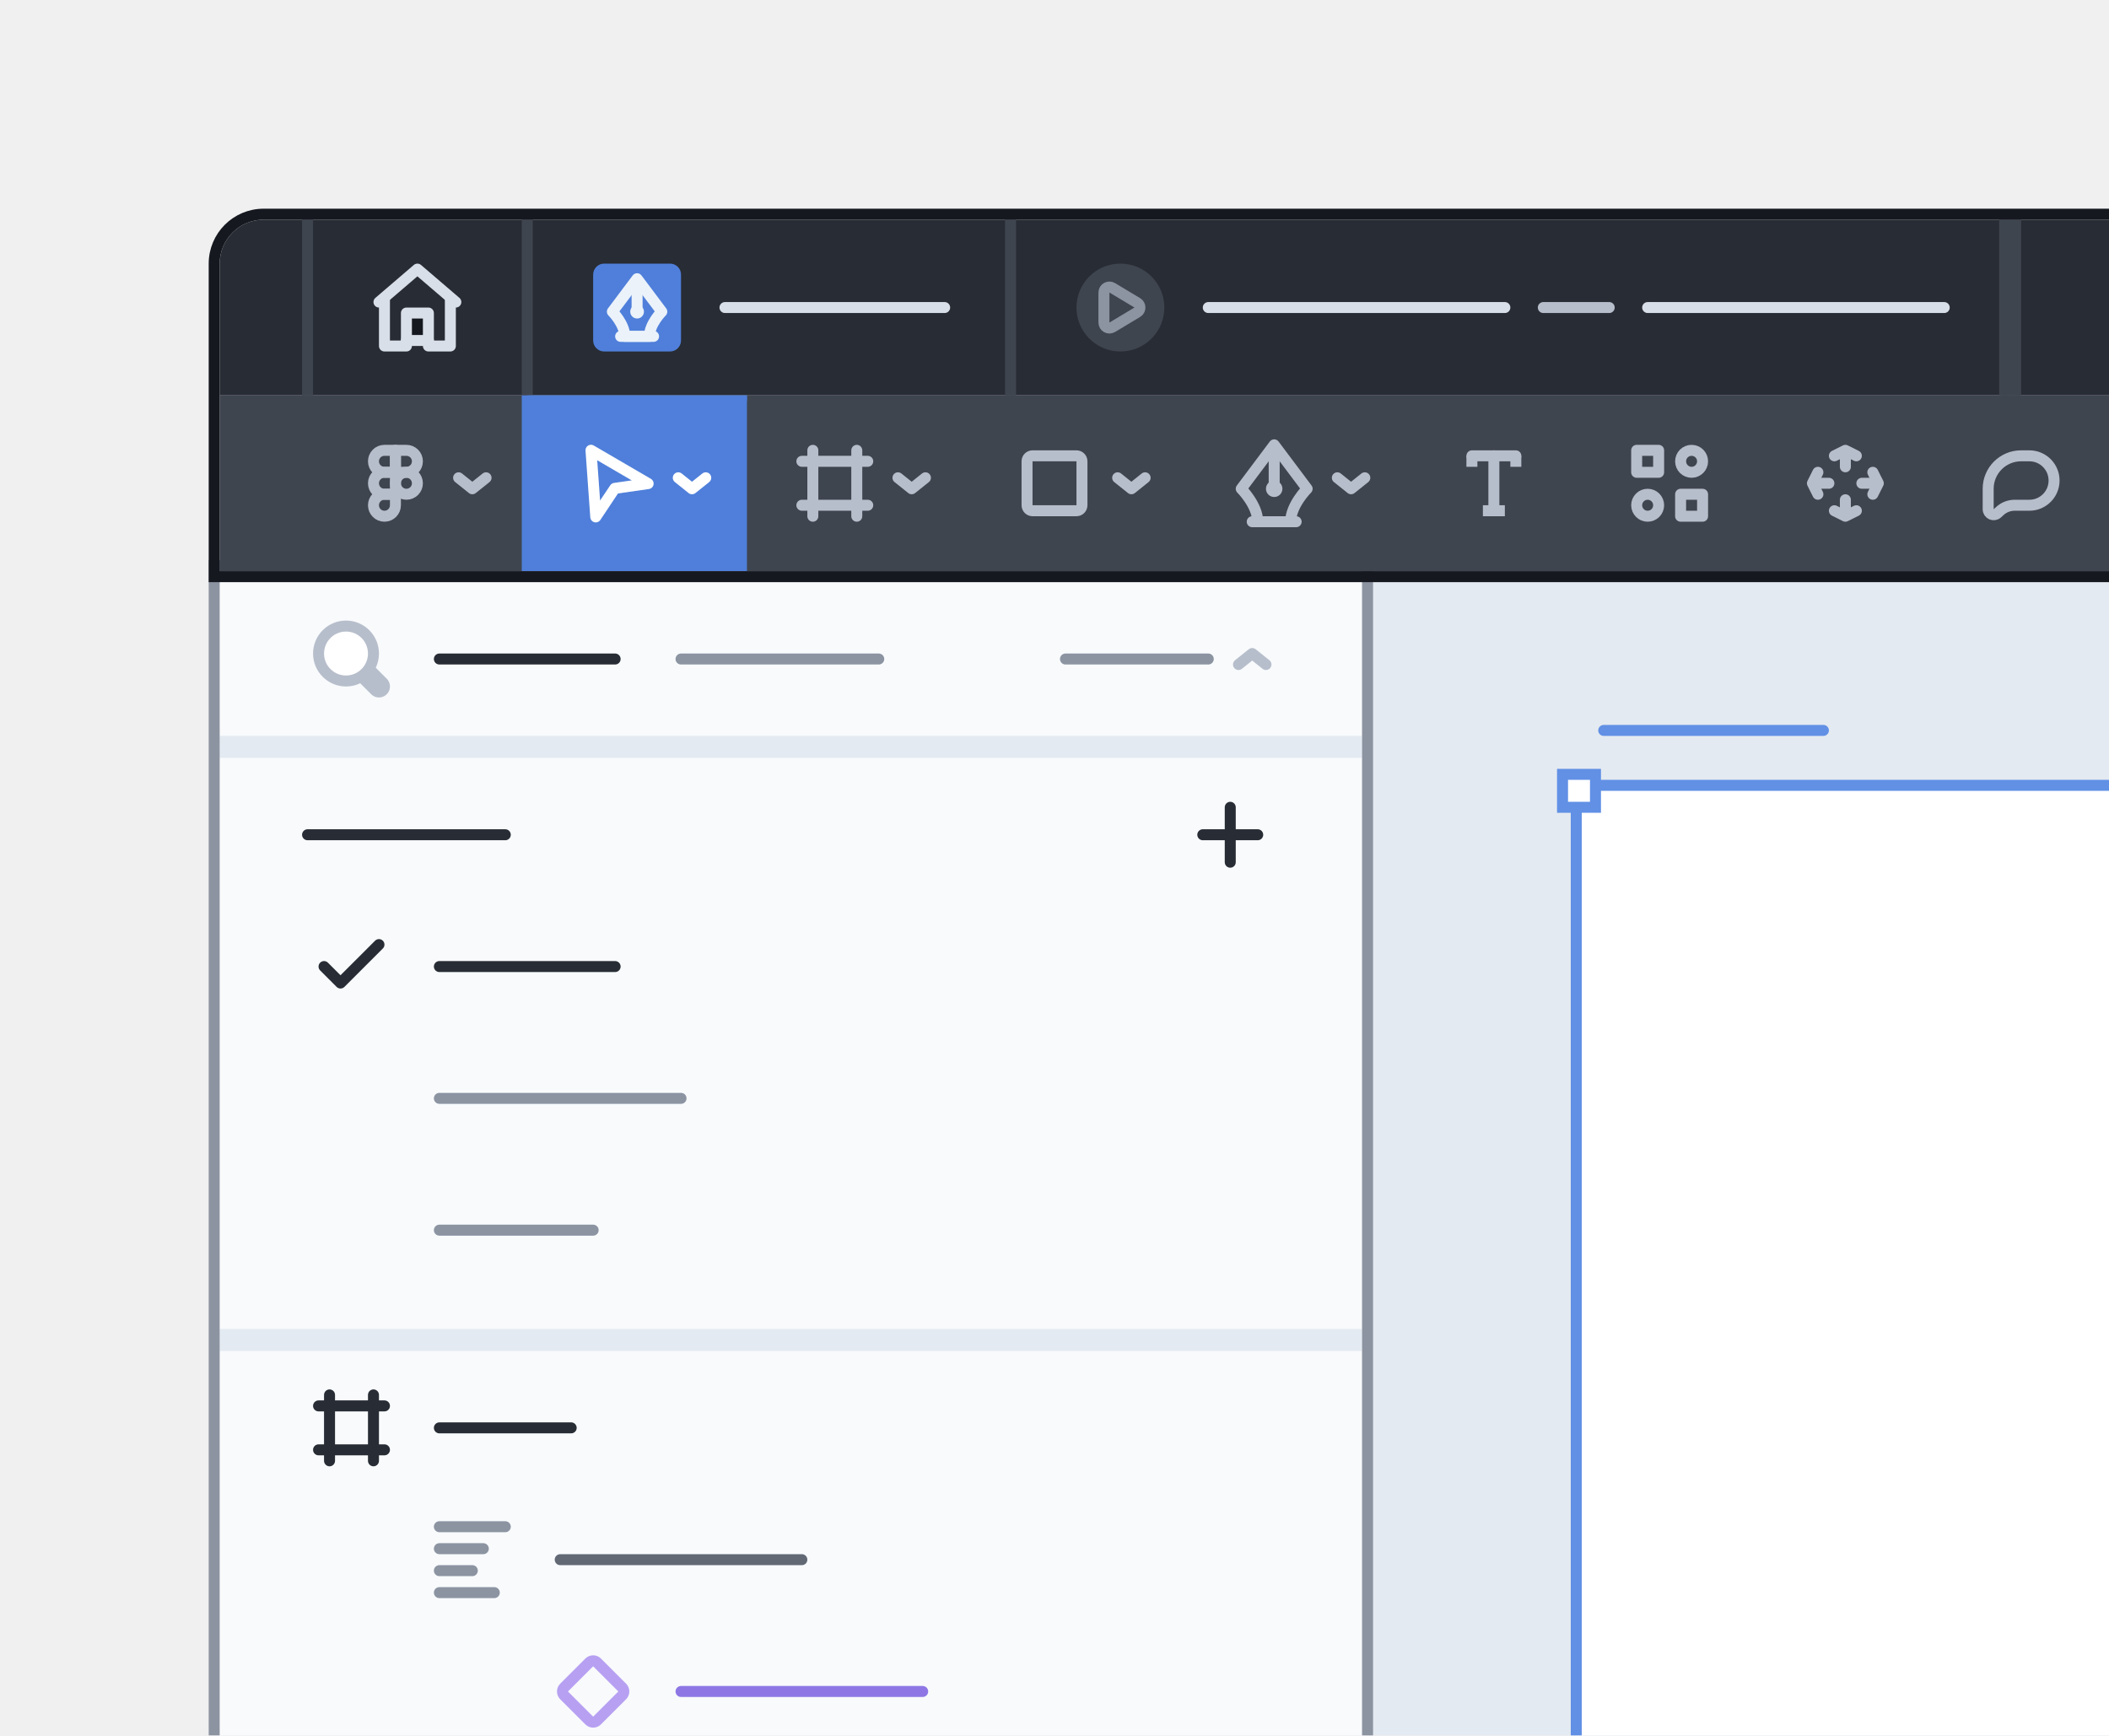
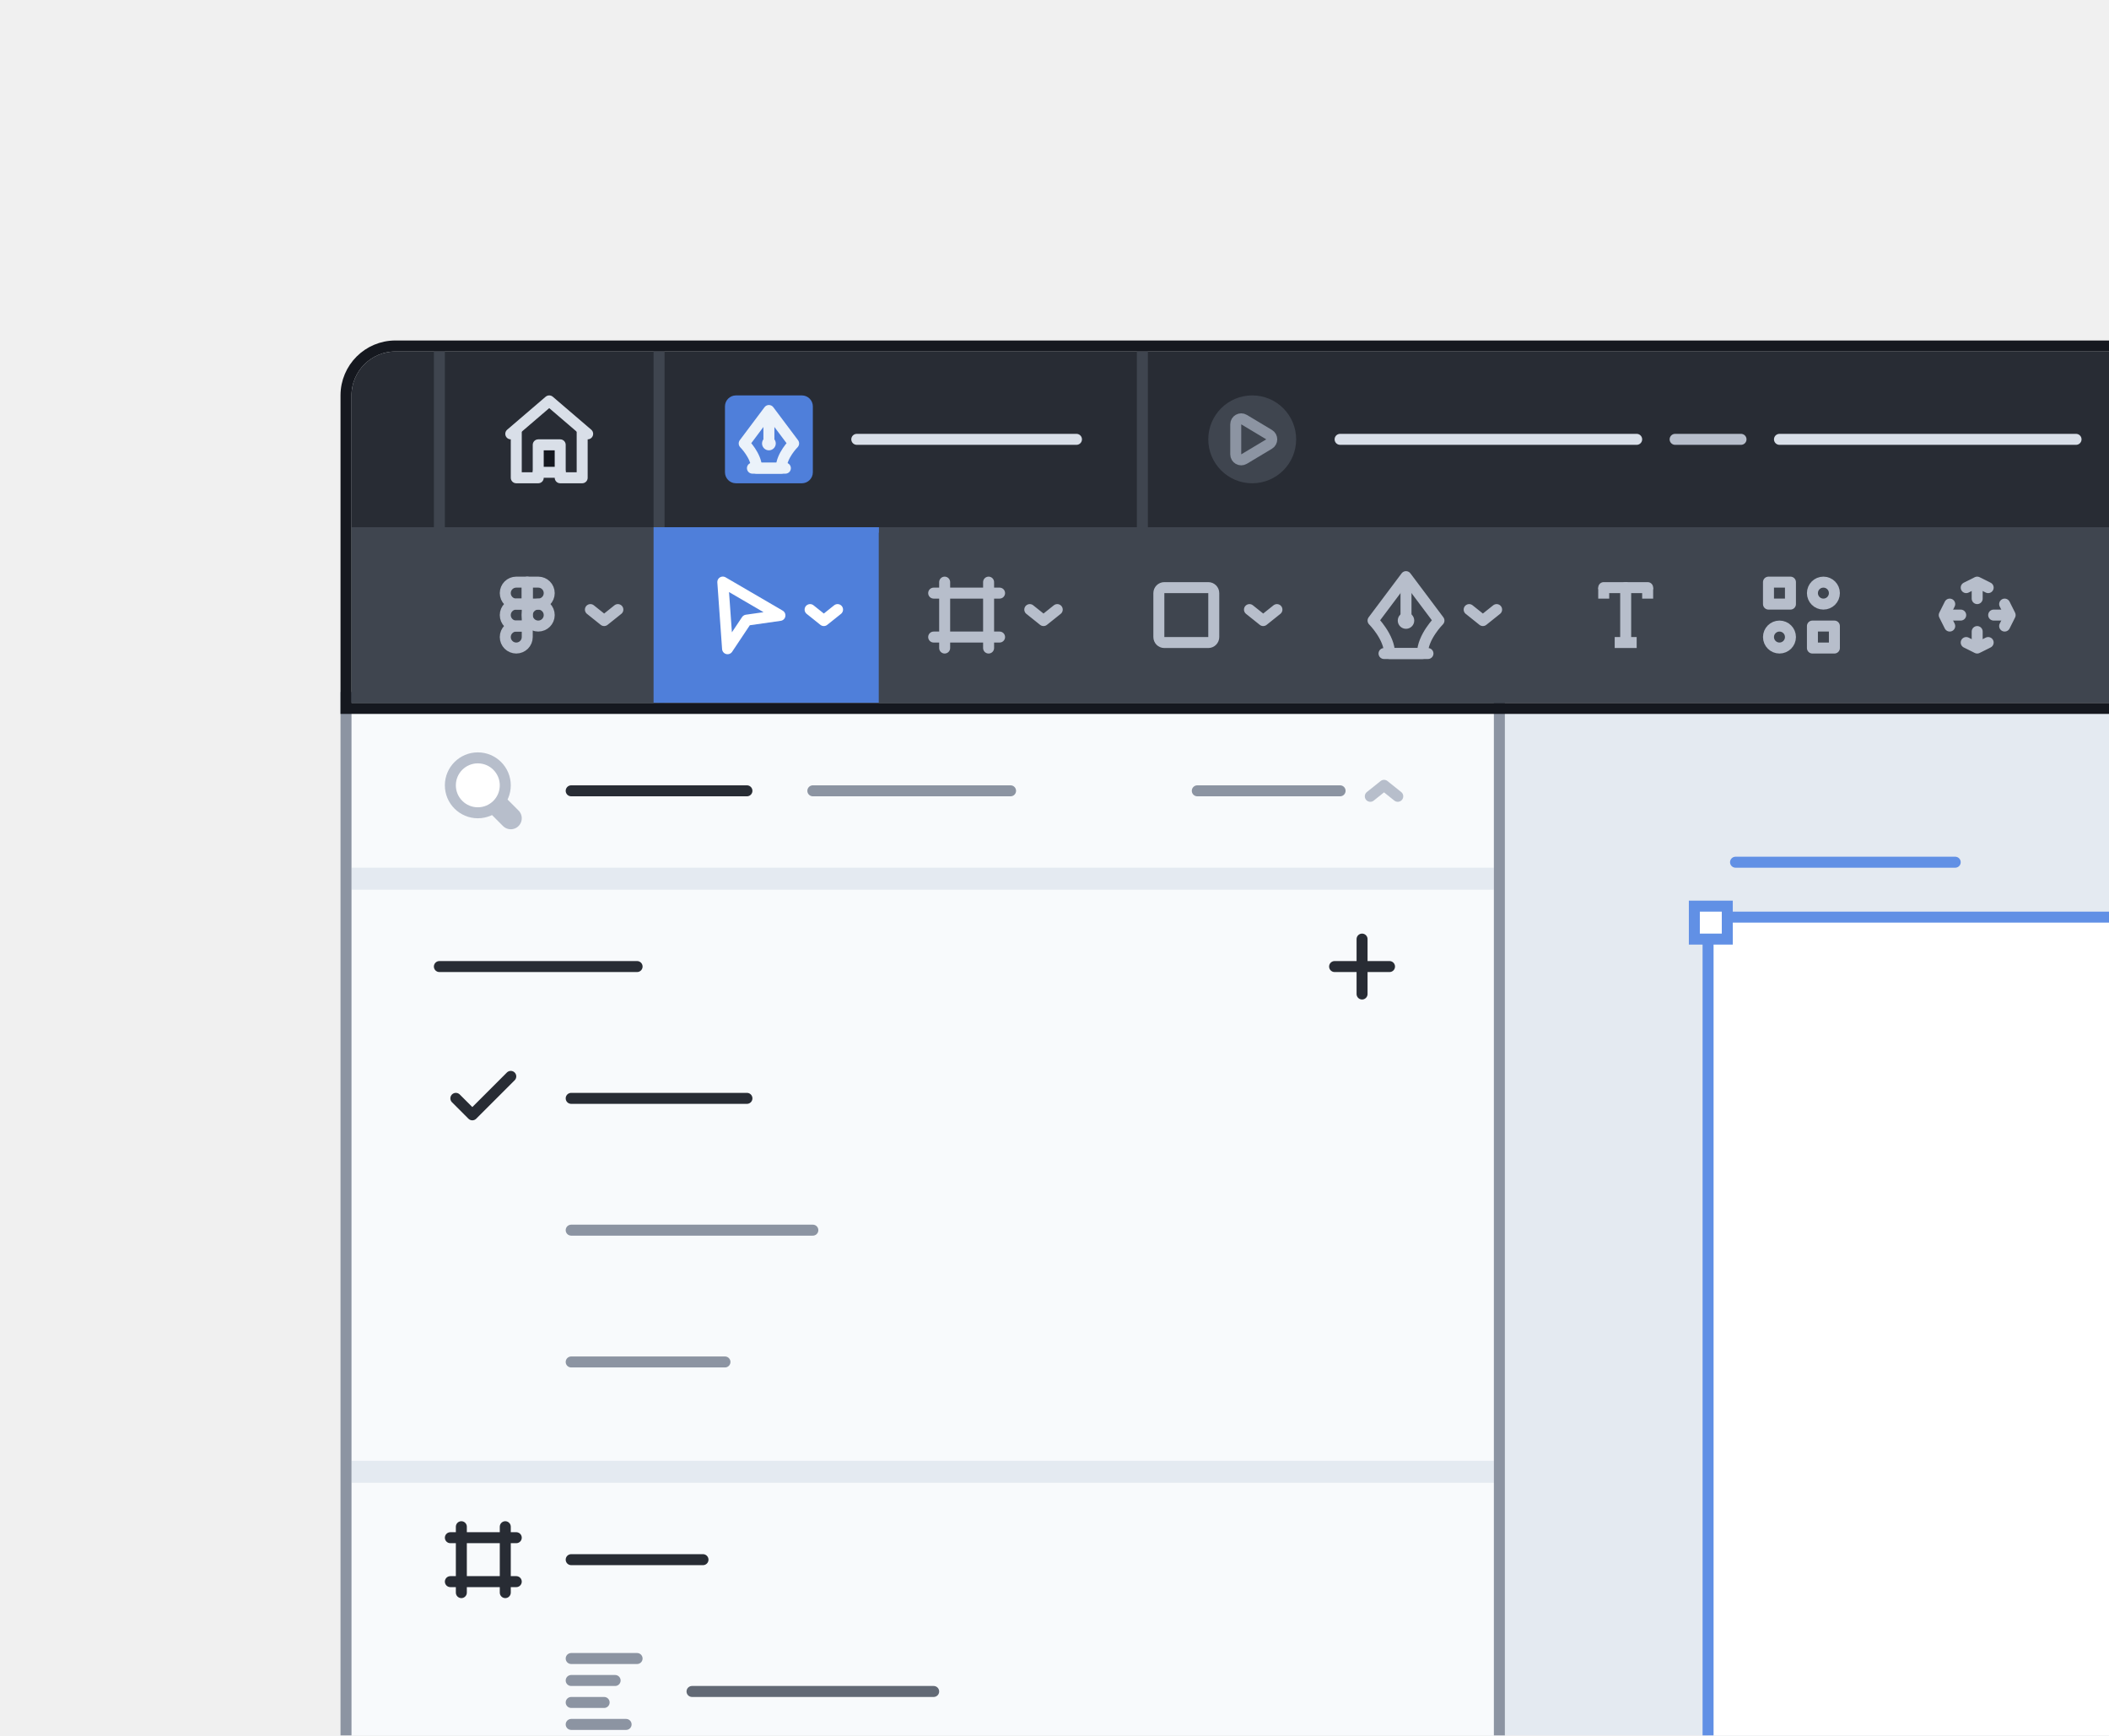
<svg xmlns="http://www.w3.org/2000/svg" width="384" height="316" viewBox="0 0 384 316" fill="none">
  <g clip-path="url(#clip0_625_1888)">
-     <path d="M40 48C40 43.582 43.582 40 48 40H604V432H40V48Z" fill="#E4EAF1" />
-     <rect x="39" y="103" width="210" height="596" fill="#F8FAFC" />
-     <path d="M67 123L69 125" stroke="#B7BECB" stroke-width="4" stroke-miterlimit="10" stroke-linecap="round" />
-     <circle cx="63" cy="119" r="5" fill="white" stroke="#B7BECB" stroke-width="2" />
-     <path d="M80 120L112 120" stroke="#282C34" stroke-width="2" stroke-miterlimit="10" stroke-linecap="round" stroke-linejoin="round" />
-     <path d="M124 120L160 120" stroke="#8C94A2" stroke-width="2" stroke-miterlimit="10" stroke-linecap="round" stroke-linejoin="round" />
-     <path d="M194 120L220 120" stroke="#8C94A2" stroke-width="2" stroke-miterlimit="10" stroke-linecap="round" stroke-linejoin="round" />
-     <path d="M225.5 121L228 119L230.5 121" stroke="#B7BECB" stroke-width="2" stroke-miterlimit="10" stroke-linecap="round" stroke-linejoin="round" />
-     <path d="M248 134H40V138H248V134Z" fill="#E4EAF1" mask="url(#path-3-inside-1_625_1888)" />
-     <path d="M56 152L92 152" stroke="#282C34" stroke-width="2" stroke-miterlimit="10" stroke-linecap="round" stroke-linejoin="round" />
-     <path d="M219 152H229" stroke="#282C34" stroke-width="2" stroke-miterlimit="10" stroke-linecap="round" stroke-linejoin="round" />
-     <path d="M224 147L224 157" stroke="#282C34" stroke-width="2" stroke-miterlimit="10" stroke-linecap="round" stroke-linejoin="round" />
-     <path d="M59 176L62 179L69 172" stroke="#282C34" stroke-width="2" stroke-miterlimit="10" stroke-linecap="round" stroke-linejoin="round" />
-     <path d="M80 176L112 176" stroke="#282C34" stroke-width="2" stroke-miterlimit="10" stroke-linecap="round" stroke-linejoin="round" />
-     <path d="M80 200L124 200" stroke="#8C94A2" stroke-width="2" stroke-miterlimit="10" stroke-linecap="round" stroke-linejoin="round" />
-     <path d="M80 224L108 224" stroke="#8C94A2" stroke-width="2" stroke-miterlimit="10" stroke-linecap="round" stroke-linejoin="round" />
-     <path d="M248 242H40V246H248V242Z" fill="#E4EAF1" mask="url(#path-14-inside-2_625_1888)" />
-     <path d="M58 256H70" stroke="#282C34" stroke-width="2" stroke-miterlimit="10" stroke-linecap="round" stroke-linejoin="round" />
-     <path d="M60 254V266" stroke="#282C34" stroke-width="2" stroke-miterlimit="10" stroke-linecap="round" stroke-linejoin="round" />
-     <path d="M68 254V266" stroke="#282C34" stroke-width="2" stroke-miterlimit="10" stroke-linecap="round" stroke-linejoin="round" />
-     <path d="M58 264H70" stroke="#282C34" stroke-width="2" stroke-miterlimit="10" stroke-linecap="round" stroke-linejoin="round" />
-     <path d="M80 260L104 260" stroke="#282C34" stroke-width="2" stroke-miterlimit="10" stroke-linecap="round" stroke-linejoin="round" />
-     <path d="M80 278H92" stroke="#8C94A2" stroke-width="2" stroke-miterlimit="10" stroke-linecap="round" stroke-linejoin="round" />
-     <path d="M80 282H88" stroke="#8C94A2" stroke-width="2" stroke-miterlimit="10" stroke-linecap="round" stroke-linejoin="round" />
-     <path d="M80 286H86" stroke="#8C94A2" stroke-width="2" stroke-miterlimit="10" stroke-linecap="round" stroke-linejoin="round" />
-     <path d="M80 290H90" stroke="#8C94A2" stroke-width="2" stroke-miterlimit="10" stroke-linecap="round" stroke-linejoin="round" />
-     <path d="M102 284L146 284" stroke="#626975" stroke-width="2" stroke-miterlimit="10" stroke-linecap="round" stroke-linejoin="round" />
-     <path d="M107.293 302.707C107.683 302.317 108.317 302.317 108.707 302.707L113.293 307.293C113.683 307.683 113.683 308.317 113.293 308.707L108.707 313.293C108.317 313.683 107.683 313.683 107.293 313.293L102.707 308.707C102.317 308.317 102.317 307.683 102.707 307.293L107.293 302.707Z" stroke="#B7A0F2" stroke-width="2" stroke-miterlimit="10" stroke-linecap="round" stroke-linejoin="round" />
-     <path d="M124 308L168 308" stroke="#8E77E4" stroke-width="2" stroke-miterlimit="10" stroke-linecap="round" stroke-linejoin="round" />
-     <path d="M248 466H40V470H248V466Z" fill="#E4EAF1" mask="url(#path-20-inside-3_625_1888)" />
-     <rect x="39" y="103" width="210" height="596" stroke="#8C94A2" stroke-width="2" />
+     <path d="M64 72C64 67.582 67.582 64 72 64H628V456H64V72Z" fill="#E4EAF1" />
+     <rect x="63" y="127" width="210" height="596" fill="#F8FAFC" />
+     <path d="M91 147L93 149" stroke="#B7BECB" stroke-width="4" stroke-miterlimit="10" stroke-linecap="round" />
+     <circle cx="87" cy="143" r="5" fill="white" stroke="#B7BECB" stroke-width="2" />
+     <path d="M104 144L136 144" stroke="#282C34" stroke-width="2" stroke-miterlimit="10" stroke-linecap="round" stroke-linejoin="round" />
+     <path d="M148 144L184 144" stroke="#8C94A2" stroke-width="2" stroke-miterlimit="10" stroke-linecap="round" stroke-linejoin="round" />
+     <path d="M218 144L244 144" stroke="#8C94A2" stroke-width="2" stroke-miterlimit="10" stroke-linecap="round" stroke-linejoin="round" />
+     <path d="M249.5 145L252 143L254.5 145" stroke="#B7BECB" stroke-width="2" stroke-miterlimit="10" stroke-linecap="round" stroke-linejoin="round" />
+     <path d="M272 158H64V162H272V158Z" fill="#E4EAF1" mask="url(#path-3-inside-1_625_1888)" />
+     <path d="M80 176L116 176" stroke="#282C34" stroke-width="2" stroke-miterlimit="10" stroke-linecap="round" stroke-linejoin="round" />
+     <path d="M243 176H253" stroke="#282C34" stroke-width="2" stroke-miterlimit="10" stroke-linecap="round" stroke-linejoin="round" />
+     <path d="M248 171L248 181" stroke="#282C34" stroke-width="2" stroke-miterlimit="10" stroke-linecap="round" stroke-linejoin="round" />
+     <path d="M83 200L86 203L93 196" stroke="#282C34" stroke-width="2" stroke-miterlimit="10" stroke-linecap="round" stroke-linejoin="round" />
+     <path d="M104 200L136 200" stroke="#282C34" stroke-width="2" stroke-miterlimit="10" stroke-linecap="round" stroke-linejoin="round" />
+     <path d="M104 224L148 224" stroke="#8C94A2" stroke-width="2" stroke-miterlimit="10" stroke-linecap="round" stroke-linejoin="round" />
+     <path d="M104 248L132 248" stroke="#8C94A2" stroke-width="2" stroke-miterlimit="10" stroke-linecap="round" stroke-linejoin="round" />
+     <path d="M272 266H64V270H272V266Z" fill="#E4EAF1" mask="url(#path-14-inside-2_625_1888)" />
+     <path d="M82 280H94" stroke="#282C34" stroke-width="2" stroke-miterlimit="10" stroke-linecap="round" stroke-linejoin="round" />
+     <path d="M84 278V290" stroke="#282C34" stroke-width="2" stroke-miterlimit="10" stroke-linecap="round" stroke-linejoin="round" />
+     <path d="M92 278V290" stroke="#282C34" stroke-width="2" stroke-miterlimit="10" stroke-linecap="round" stroke-linejoin="round" />
+     <path d="M82 288H94" stroke="#282C34" stroke-width="2" stroke-miterlimit="10" stroke-linecap="round" stroke-linejoin="round" />
+     <path d="M104 284L128 284" stroke="#282C34" stroke-width="2" stroke-miterlimit="10" stroke-linecap="round" stroke-linejoin="round" />
+     <path d="M104 302H116" stroke="#8C94A2" stroke-width="2" stroke-miterlimit="10" stroke-linecap="round" stroke-linejoin="round" />
+     <path d="M104 306H112" stroke="#8C94A2" stroke-width="2" stroke-miterlimit="10" stroke-linecap="round" stroke-linejoin="round" />
+     <path d="M104 310H110" stroke="#8C94A2" stroke-width="2" stroke-miterlimit="10" stroke-linecap="round" stroke-linejoin="round" />
+     <path d="M104 314H114" stroke="#8C94A2" stroke-width="2" stroke-miterlimit="10" stroke-linecap="round" stroke-linejoin="round" />
+     <path d="M126 308L170 308" stroke="#626975" stroke-width="2" stroke-miterlimit="10" stroke-linecap="round" stroke-linejoin="round" />
+     <path d="M272 490H64V494H272V490Z" fill="#E4EAF1" mask="url(#path-20-inside-3_625_1888)" />
+     <rect x="63" y="127" width="210" height="596" stroke="#8C94A2" stroke-width="2" />
    <g clip-path="url(#clip1_625_1888)">
-       <rect width="765" height="32" transform="translate(40 40)" fill="#282C34" />
-       <path d="M69 55L76 49L83 55" stroke="#D9DFE8" stroke-width="2" stroke-miterlimit="10" stroke-linecap="round" stroke-linejoin="round" />
-       <path d="M78 57H74V62H78V57Z" fill="#15181F" />
-       <path d="M70 54.33V63H74V57H78V63H82V54.33" stroke="#D9DFE8" stroke-width="2" stroke-miterlimit="10" stroke-linecap="round" stroke-linejoin="round" />
-       <path d="M74 62H78" stroke="#D9DFE8" stroke-width="2" stroke-miterlimit="10" stroke-linecap="round" stroke-linejoin="round" />
-       <path d="M57 72V40H55V72H57Z" fill="#3F454F" />
-       <rect x="108" y="48" width="16" height="16" rx="2" fill="#4F7FDA" />
-       <path d="M118.25 61.25H113.75C113.75 59 111.5 56.75 111.5 56.75L116 50.75L120.5 56.75C120.5 56.75 118.25 59 118.25 61.25Z" stroke="#EBF2FA" stroke-width="2" stroke-miterlimit="10" stroke-linecap="round" stroke-linejoin="round" />
-       <path d="M116 51.5L116 56.75" stroke="#EBF2FA" stroke-width="2" stroke-miterlimit="10" stroke-linecap="round" stroke-linejoin="round" />
-       <circle cx="116" cy="56.75" r="0.75" fill="#EBF2FA" stroke="#EBF2FA" />
-       <path d="M113 61.25H119" stroke="#EBF2FA" stroke-width="2" stroke-miterlimit="10" stroke-linecap="round" stroke-linejoin="round" />
-       <path d="M132 56H172" stroke="#D9DFE8" stroke-width="2" stroke-miterlimit="10" stroke-linecap="round" stroke-linejoin="round" />
-       <path d="M97 72V40H95V72H97Z" fill="#3F454F" />
-       <rect x="196" y="48" width="16" height="16" rx="8" fill="#3F454F" />
-       <path d="M201 53.266C201 52.489 201.848 52.009 202.514 52.409L207.071 55.142C207.718 55.531 207.718 56.469 207.071 56.858L202.514 59.591C201.848 59.991 201 59.511 201 58.734L201 53.266Z" stroke="#8C94A2" stroke-width="2" stroke-miterlimit="10" stroke-linecap="round" stroke-linejoin="round" />
-       <path d="M220 56H274" stroke="#D9DFE8" stroke-width="2" stroke-miterlimit="10" stroke-linecap="round" stroke-linejoin="round" />
-       <path d="M281 56H293" stroke="#B7BECB" stroke-width="2" stroke-miterlimit="10" stroke-linecap="round" stroke-linejoin="round" />
-       <path d="M300 56H354" stroke="#D9DFE8" stroke-width="2" stroke-miterlimit="10" stroke-linecap="round" stroke-linejoin="round" />
-       <path d="M185 72V40H183V72H185Z" fill="#3F454F" />
-       <path d="M364 40V72H368V40H364Z" fill="#3F454F" mask="url(#path-36-inside-4_625_1888)" />
+       <rect width="765" height="32" transform="translate(64 64)" fill="#282C34" />
+       <path d="M93 79L100 73L107 79" stroke="#D9DFE8" stroke-width="2" stroke-miterlimit="10" stroke-linecap="round" stroke-linejoin="round" />
+       <path d="M102 81H98V86H102V81Z" fill="#15181F" />
+       <path d="M94 78.33V87H98V81H102V87H106V78.33" stroke="#D9DFE8" stroke-width="2" stroke-miterlimit="10" stroke-linecap="round" stroke-linejoin="round" />
+       <path d="M98 86H102" stroke="#D9DFE8" stroke-width="2" stroke-miterlimit="10" stroke-linecap="round" stroke-linejoin="round" />
+       <path d="M81 96V64H79V96H81Z" fill="#3F454F" />
+       <rect x="132" y="72" width="16" height="16" rx="2" fill="#4F7FDA" />
+       <path d="M142.25 85.25H137.75C137.75 83 135.5 80.75 135.5 80.75L140 74.75L144.5 80.75C144.5 80.75 142.25 83 142.25 85.25Z" stroke="#EBF2FA" stroke-width="2" stroke-miterlimit="10" stroke-linecap="round" stroke-linejoin="round" />
+       <path d="M140 75.5L140 80.75" stroke="#EBF2FA" stroke-width="2" stroke-miterlimit="10" stroke-linecap="round" stroke-linejoin="round" />
+       <circle cx="140" cy="80.75" r="0.75" fill="#EBF2FA" stroke="#EBF2FA" />
+       <path d="M137 85.25H143" stroke="#EBF2FA" stroke-width="2" stroke-miterlimit="10" stroke-linecap="round" stroke-linejoin="round" />
+       <path d="M156 80H196" stroke="#D9DFE8" stroke-width="2" stroke-miterlimit="10" stroke-linecap="round" stroke-linejoin="round" />
+       <path d="M121 96V64H119V96H121Z" fill="#3F454F" />
+       <rect x="220" y="72" width="16" height="16" rx="8" fill="#3F454F" />
+       <path d="M225 77.266C225 76.489 225.848 76.009 226.514 76.409L231.071 79.142C231.718 79.531 231.718 80.469 231.071 80.858L226.514 83.591C225.848 83.991 225 83.511 225 82.734L225 77.266Z" stroke="#8C94A2" stroke-width="2" stroke-miterlimit="10" stroke-linecap="round" stroke-linejoin="round" />
+       <path d="M244 80H298" stroke="#D9DFE8" stroke-width="2" stroke-miterlimit="10" stroke-linecap="round" stroke-linejoin="round" />
+       <path d="M305 80H317" stroke="#B7BECB" stroke-width="2" stroke-miterlimit="10" stroke-linecap="round" stroke-linejoin="round" />
+       <path d="M324 80H378" stroke="#D9DFE8" stroke-width="2" stroke-miterlimit="10" stroke-linecap="round" stroke-linejoin="round" />
+       <path d="M209 96V64H207V96H209Z" fill="#3F454F" />
+       <path d="M388 64V96H392V64H388Z" fill="#3F454F" mask="url(#path-34-inside-4_625_1888)" />
      <g clip-path="url(#clip2_625_1888)">
-         <rect width="765" height="32" transform="translate(40 72)" fill="#3F454F" />
-         <path d="M68 84C68 82.895 68.895 82 70 82H72V86H70C68.895 86 68 85.105 68 84V84Z" stroke="#B7BECB" stroke-width="2" stroke-miterlimit="10" stroke-linecap="round" stroke-linejoin="round" />
-         <path d="M68 88C68 86.895 68.895 86 70 86H72V90H70C68.895 90 68 89.105 68 88V88Z" stroke="#B7BECB" stroke-width="2" stroke-miterlimit="10" stroke-linecap="round" stroke-linejoin="round" />
-         <path d="M68 92C68 90.895 68.895 90 70 90H72V92C72 93.105 71.105 94 70 94V94C68.895 94 68 93.105 68 92V92Z" stroke="#B7BECB" stroke-width="2" stroke-miterlimit="10" stroke-linecap="round" stroke-linejoin="round" />
-         <path d="M72 82H74C75.105 82 76 82.895 76 84V84C76 85.105 75.105 86 74 86H72V82Z" stroke="#B7BECB" stroke-width="2" stroke-miterlimit="10" stroke-linecap="round" stroke-linejoin="round" />
-         <rect x="72" y="86" width="4" height="4" rx="2" stroke="#B7BECB" stroke-width="2" stroke-miterlimit="10" stroke-linecap="round" stroke-linejoin="round" />
-         <path d="M83.5 87L86 89L88.5 87" stroke="#B7BECB" stroke-width="2" stroke-miterlimit="10" stroke-linecap="round" stroke-linejoin="round" />
-         <path d="M96 72H136V104H96V72Z" fill="#4F7FDA" />
-         <path d="M107.606 81.988L118.01 88.057L111.941 88.924L108.473 94.126L107.606 81.988Z" stroke="white" stroke-width="2" stroke-miterlimit="10" stroke-linecap="round" stroke-linejoin="round" />
-         <path d="M123.5 87L126 89L128.5 87" stroke="white" stroke-width="2" stroke-miterlimit="10" stroke-linecap="round" stroke-linejoin="round" />
-         <path d="M96 72V71H95V72H96ZM96 73H136V71H96V73ZM97 104V72H95V104H97Z" fill="#4F7FDA" />
-         <path d="M146 84H158" stroke="#B7BECB" stroke-width="2" stroke-miterlimit="10" stroke-linecap="round" stroke-linejoin="round" />
-         <path d="M148 82V94" stroke="#B7BECB" stroke-width="2" stroke-miterlimit="10" stroke-linecap="round" stroke-linejoin="round" />
-         <path d="M156 82V94" stroke="#B7BECB" stroke-width="2" stroke-miterlimit="10" stroke-linecap="round" stroke-linejoin="round" />
-         <path d="M146 92H158" stroke="#B7BECB" stroke-width="2" stroke-miterlimit="10" stroke-linecap="round" stroke-linejoin="round" />
-         <path d="M163.5 87L166 89L168.5 87" stroke="#B7BECB" stroke-width="2" stroke-miterlimit="10" stroke-linecap="round" stroke-linejoin="round" />
-         <rect x="187" y="83" width="10" height="10" rx="1" stroke="#B7BECB" stroke-width="2" stroke-miterlimit="10" stroke-linecap="round" stroke-linejoin="round" />
-         <path d="M203.5 87L206 89L208.5 87" stroke="#B7BECB" stroke-width="2" stroke-miterlimit="10" stroke-linecap="round" stroke-linejoin="round" />
-         <path d="M235 95H229C229 92 226 89 226 89L232 81L238 89C238 89 235 92 235 95Z" fill="#3F454F" stroke="#B7BECB" stroke-width="2" stroke-miterlimit="10" stroke-linecap="round" stroke-linejoin="round" />
-         <path d="M232 82L232 89" stroke="#B7BECB" stroke-width="2" stroke-miterlimit="10" stroke-linecap="round" stroke-linejoin="round" />
-         <circle cx="232" cy="89" r="1" fill="#B7BECB" stroke="#B7BECB" />
-         <path d="M228 95H236" stroke="#B7BECB" stroke-width="2" stroke-miterlimit="10" stroke-linecap="round" stroke-linejoin="round" />
-         <path d="M243.5 87L246 89L248.5 87" stroke="#B7BECB" stroke-width="2" stroke-miterlimit="10" stroke-linecap="round" stroke-linejoin="round" />
-         <path d="M268 83H276" stroke="#B7BECB" stroke-width="2" stroke-miterlimit="10" stroke-linecap="round" stroke-linejoin="round" />
-         <path d="M272 83V92" stroke="#B7BECB" stroke-width="2" stroke-miterlimit="10" stroke-linecap="round" stroke-linejoin="round" />
-         <path d="M267 84H269" stroke="#B7BECB" stroke-width="2" stroke-miterlimit="10" stroke-linejoin="round" />
-         <path d="M277 84H275" stroke="#B7BECB" stroke-width="2" stroke-miterlimit="10" stroke-linejoin="round" />
-         <path d="M271 93H273" stroke="#B7BECB" stroke-width="2" stroke-miterlimit="10" stroke-linecap="square" stroke-linejoin="round" />
-         <rect x="298" y="82" width="4" height="4" stroke="#B7BECB" stroke-width="2" stroke-miterlimit="10" stroke-linecap="round" stroke-linejoin="round" />
-         <rect x="306" y="82" width="4" height="4" rx="2" stroke="#B7BECB" stroke-width="2" stroke-miterlimit="10" stroke-linecap="round" stroke-linejoin="round" />
-         <rect x="298" y="90" width="4" height="4" rx="2" stroke="#B7BECB" stroke-width="2" stroke-miterlimit="10" stroke-linecap="round" stroke-linejoin="round" />
-         <rect x="306" y="90" width="4" height="4" stroke="#B7BECB" stroke-width="2" stroke-miterlimit="10" stroke-linecap="round" stroke-linejoin="round" />
-         <path d="M334 93L336 94L338 93" stroke="#B7BECB" stroke-width="2" stroke-miterlimit="10" stroke-linecap="round" stroke-linejoin="round" />
-         <path d="M338 83L336 82L334 83" stroke="#B7BECB" stroke-width="2" stroke-miterlimit="10" stroke-linecap="round" stroke-linejoin="round" />
-         <path d="M331 86L330 88L331 90" stroke="#B7BECB" stroke-width="2" stroke-miterlimit="10" stroke-linecap="round" stroke-linejoin="round" />
-         <path d="M339 88L341 88" stroke="#B7BECB" stroke-width="2" stroke-miterlimit="10" stroke-linecap="round" stroke-linejoin="round" />
-         <path d="M331 88L333 88" stroke="#B7BECB" stroke-width="2" stroke-miterlimit="10" stroke-linecap="round" stroke-linejoin="round" />
-         <path d="M336 83L336 85" stroke="#B7BECB" stroke-width="2" stroke-miterlimit="10" stroke-linecap="round" stroke-linejoin="round" />
-         <path d="M336 91L336 93" stroke="#B7BECB" stroke-width="2" stroke-miterlimit="10" stroke-linecap="round" stroke-linejoin="round" />
-         <path d="M341 90L342 88L341 86" stroke="#B7BECB" stroke-width="2" stroke-miterlimit="10" stroke-linecap="round" stroke-linejoin="round" />
-         <path d="M369.5 83H368C364.686 83 362 85.686 362 89V90V92.727C362 93.597 363.034 94.052 363.676 93.464L364.126 93.051C364.863 92.375 365.828 92 366.829 92H369.5C371.985 92 374 89.985 374 87.5C374 85.015 371.985 83 369.5 83Z" stroke="#B7BECB" stroke-width="2" stroke-miterlimit="10" stroke-linecap="round" stroke-linejoin="round" />
+         <rect width="765" height="32" transform="translate(64 96)" fill="#3F454F" />
+         <path d="M92 108C92 106.895 92.895 106 94 106H96V110H94C92.895 110 92 109.105 92 108V108Z" stroke="#B7BECB" stroke-width="2" stroke-miterlimit="10" stroke-linecap="round" stroke-linejoin="round" />
+         <path d="M92 112C92 110.895 92.895 110 94 110H96V114H94C92.895 114 92 113.105 92 112V112Z" stroke="#B7BECB" stroke-width="2" stroke-miterlimit="10" stroke-linecap="round" stroke-linejoin="round" />
+         <path d="M92 116C92 114.895 92.895 114 94 114H96V116C96 117.105 95.105 118 94 118V118C92.895 118 92 117.105 92 116V116Z" stroke="#B7BECB" stroke-width="2" stroke-miterlimit="10" stroke-linecap="round" stroke-linejoin="round" />
+         <path d="M96 106H98C99.105 106 100 106.895 100 108V108C100 109.105 99.105 110 98 110H96V106Z" stroke="#B7BECB" stroke-width="2" stroke-miterlimit="10" stroke-linecap="round" stroke-linejoin="round" />
+         <rect x="96" y="110" width="4" height="4" rx="2" stroke="#B7BECB" stroke-width="2" stroke-miterlimit="10" stroke-linecap="round" stroke-linejoin="round" />
+         <path d="M107.5 111L110 113L112.5 111" stroke="#B7BECB" stroke-width="2" stroke-miterlimit="10" stroke-linecap="round" stroke-linejoin="round" />
+         <path d="M120 96H160V128H120V96Z" fill="#4F7FDA" />
+         <path d="M131.606 105.988L142.01 112.057L135.941 112.924L132.473 118.127L131.606 105.988Z" stroke="white" stroke-width="2" stroke-miterlimit="10" stroke-linecap="round" stroke-linejoin="round" />
+         <path d="M147.5 111L150 113L152.5 111" stroke="white" stroke-width="2" stroke-miterlimit="10" stroke-linecap="round" stroke-linejoin="round" />
+         <path d="M120 96V95H119V96H120ZM120 97H160V95H120V97ZM121 128V96H119V128H121Z" fill="#4F7FDA" />
+         <path d="M170 108H182" stroke="#B7BECB" stroke-width="2" stroke-miterlimit="10" stroke-linecap="round" stroke-linejoin="round" />
+         <path d="M172 106V118" stroke="#B7BECB" stroke-width="2" stroke-miterlimit="10" stroke-linecap="round" stroke-linejoin="round" />
+         <path d="M180 106V118" stroke="#B7BECB" stroke-width="2" stroke-miterlimit="10" stroke-linecap="round" stroke-linejoin="round" />
+         <path d="M170 116H182" stroke="#B7BECB" stroke-width="2" stroke-miterlimit="10" stroke-linecap="round" stroke-linejoin="round" />
+         <path d="M187.5 111L190 113L192.5 111" stroke="#B7BECB" stroke-width="2" stroke-miterlimit="10" stroke-linecap="round" stroke-linejoin="round" />
+         <rect x="211" y="107" width="10" height="10" rx="1" stroke="#B7BECB" stroke-width="2" stroke-miterlimit="10" stroke-linecap="round" stroke-linejoin="round" />
+         <path d="M227.5 111L230 113L232.5 111" stroke="#B7BECB" stroke-width="2" stroke-miterlimit="10" stroke-linecap="round" stroke-linejoin="round" />
+         <path d="M259 119H253C253 116 250 113 250 113L256 105L262 113C262 113 259 116 259 119Z" fill="#3F454F" stroke="#B7BECB" stroke-width="2" stroke-miterlimit="10" stroke-linecap="round" stroke-linejoin="round" />
+         <path d="M256 106L256 113" stroke="#B7BECB" stroke-width="2" stroke-miterlimit="10" stroke-linecap="round" stroke-linejoin="round" />
+         <circle cx="256" cy="113" r="1" fill="#B7BECB" stroke="#B7BECB" />
+         <path d="M252 119H260" stroke="#B7BECB" stroke-width="2" stroke-miterlimit="10" stroke-linecap="round" stroke-linejoin="round" />
+         <path d="M267.5 111L270 113L272.5 111" stroke="#B7BECB" stroke-width="2" stroke-miterlimit="10" stroke-linecap="round" stroke-linejoin="round" />
+         <path d="M292 107H300" stroke="#B7BECB" stroke-width="2" stroke-miterlimit="10" stroke-linecap="round" stroke-linejoin="round" />
+         <path d="M296 107V116" stroke="#B7BECB" stroke-width="2" stroke-miterlimit="10" stroke-linecap="round" stroke-linejoin="round" />
+         <path d="M291 108H293" stroke="#B7BECB" stroke-width="2" stroke-miterlimit="10" stroke-linejoin="round" />
+         <path d="M301 108H299" stroke="#B7BECB" stroke-width="2" stroke-miterlimit="10" stroke-linejoin="round" />
+         <path d="M295 117H297" stroke="#B7BECB" stroke-width="2" stroke-miterlimit="10" stroke-linecap="square" stroke-linejoin="round" />
+         <rect x="322" y="106" width="4" height="4" stroke="#B7BECB" stroke-width="2" stroke-miterlimit="10" stroke-linecap="round" stroke-linejoin="round" />
+         <rect x="330" y="106" width="4" height="4" rx="2" stroke="#B7BECB" stroke-width="2" stroke-miterlimit="10" stroke-linecap="round" stroke-linejoin="round" />
+         <rect x="322" y="114" width="4" height="4" rx="2" stroke="#B7BECB" stroke-width="2" stroke-miterlimit="10" stroke-linecap="round" stroke-linejoin="round" />
+         <rect x="330" y="114" width="4" height="4" stroke="#B7BECB" stroke-width="2" stroke-miterlimit="10" stroke-linecap="round" stroke-linejoin="round" />
+         <path d="M358 117L360 118L362 117" stroke="#B7BECB" stroke-width="2" stroke-miterlimit="10" stroke-linecap="round" stroke-linejoin="round" />
+         <path d="M362 107L360 106L358 107" stroke="#B7BECB" stroke-width="2" stroke-miterlimit="10" stroke-linecap="round" stroke-linejoin="round" />
+         <path d="M355 110L354 112L355 114" stroke="#B7BECB" stroke-width="2" stroke-miterlimit="10" stroke-linecap="round" stroke-linejoin="round" />
+         <path d="M363 112L365 112" stroke="#B7BECB" stroke-width="2" stroke-miterlimit="10" stroke-linecap="round" stroke-linejoin="round" />
+         <path d="M355 112L357 112" stroke="#B7BECB" stroke-width="2" stroke-miterlimit="10" stroke-linecap="round" stroke-linejoin="round" />
+         <path d="M360 107L360 109" stroke="#B7BECB" stroke-width="2" stroke-miterlimit="10" stroke-linecap="round" stroke-linejoin="round" />
+         <path d="M360 115L360 117" stroke="#B7BECB" stroke-width="2" stroke-miterlimit="10" stroke-linecap="round" stroke-linejoin="round" />
+         <path d="M365 114L366 112L365 110" stroke="#B7BECB" stroke-width="2" stroke-miterlimit="10" stroke-linecap="round" stroke-linejoin="round" />
      </g>
    </g>
-     <path d="M806 40V39H805H48C43.029 39 39 43.029 39 48V104V105H40H805H806V104V40Z" stroke="#15181F" stroke-width="2" />
-     <rect x="287" y="143" width="324" height="290" fill="white" stroke="#6190E5" stroke-width="2" />
-     <path d="M292 133H332" stroke="#6190E5" stroke-width="2" stroke-miterlimit="10" stroke-linecap="round" stroke-linejoin="round" />
-     <rect x="284.5" y="141" width="6" height="6" fill="white" stroke="#6190E5" stroke-width="2" />
+     <path d="M830 64V63H829H72C67.029 63 63 67.029 63 72V128V129H64H829H830V128V64Z" stroke="#15181F" stroke-width="2" />
+     <rect x="311" y="167" width="324" height="290" fill="white" stroke="#6190E5" stroke-width="2" />
+     <path d="M316 157H356" stroke="#6190E5" stroke-width="2" stroke-miterlimit="10" stroke-linecap="round" stroke-linejoin="round" />
+     <rect x="308.5" y="165" width="6" height="6" fill="white" stroke="#6190E5" stroke-width="2" />
  </g>
  <defs>
    <clipPath id="clip0_625_1888">
      <rect width="384" height="316" fill="white" />
    </clipPath>
    <clipPath id="clip1_625_1888">
-       <path d="M40 48C40 43.582 43.582 40 48 40H805V104H40V48Z" fill="white" />
+       <path d="M64 72C64 67.582 67.582 64 72 64H829V128H64V72Z" fill="white" />
    </clipPath>
    <clipPath id="clip2_625_1888">
-       <rect width="765" height="32" fill="white" transform="translate(40 72)" />
+       <rect width="765" height="32" fill="white" transform="translate(64 96)" />
    </clipPath>
  </defs>
</svg>
